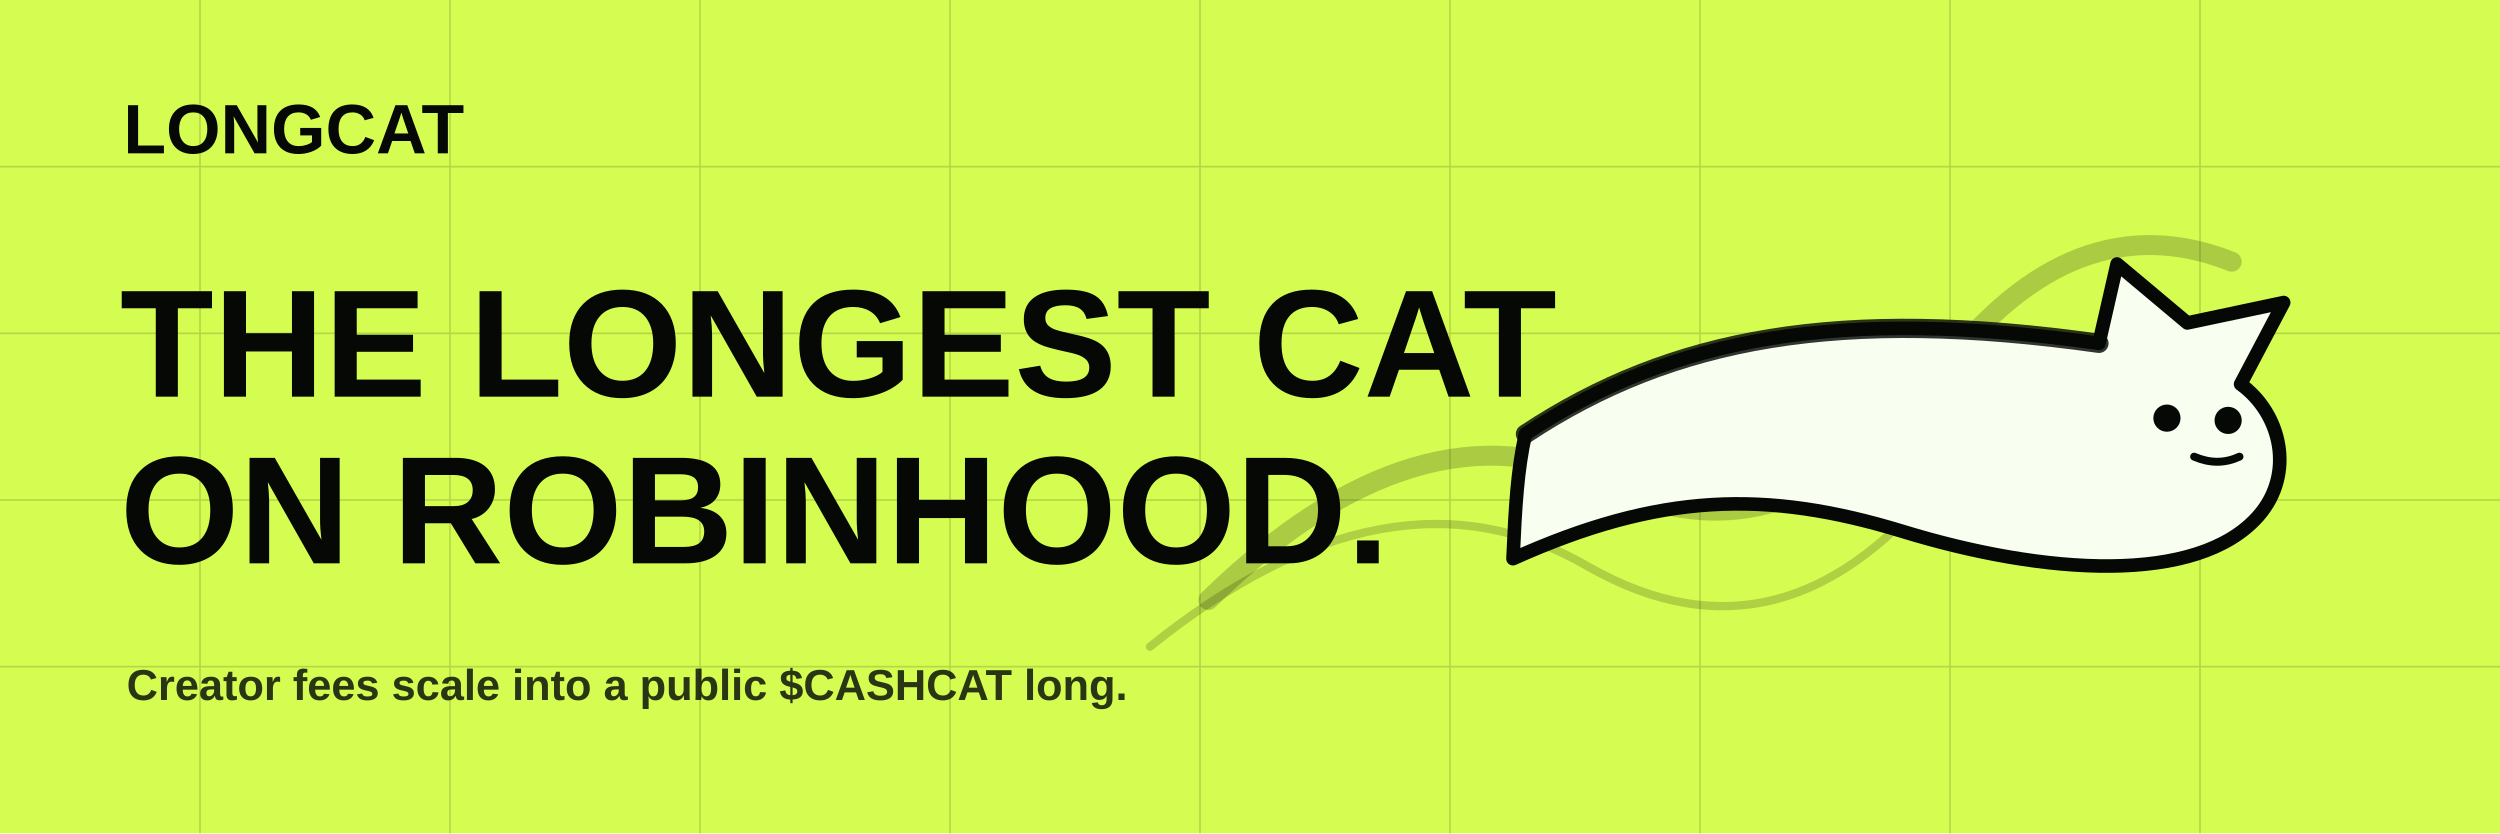
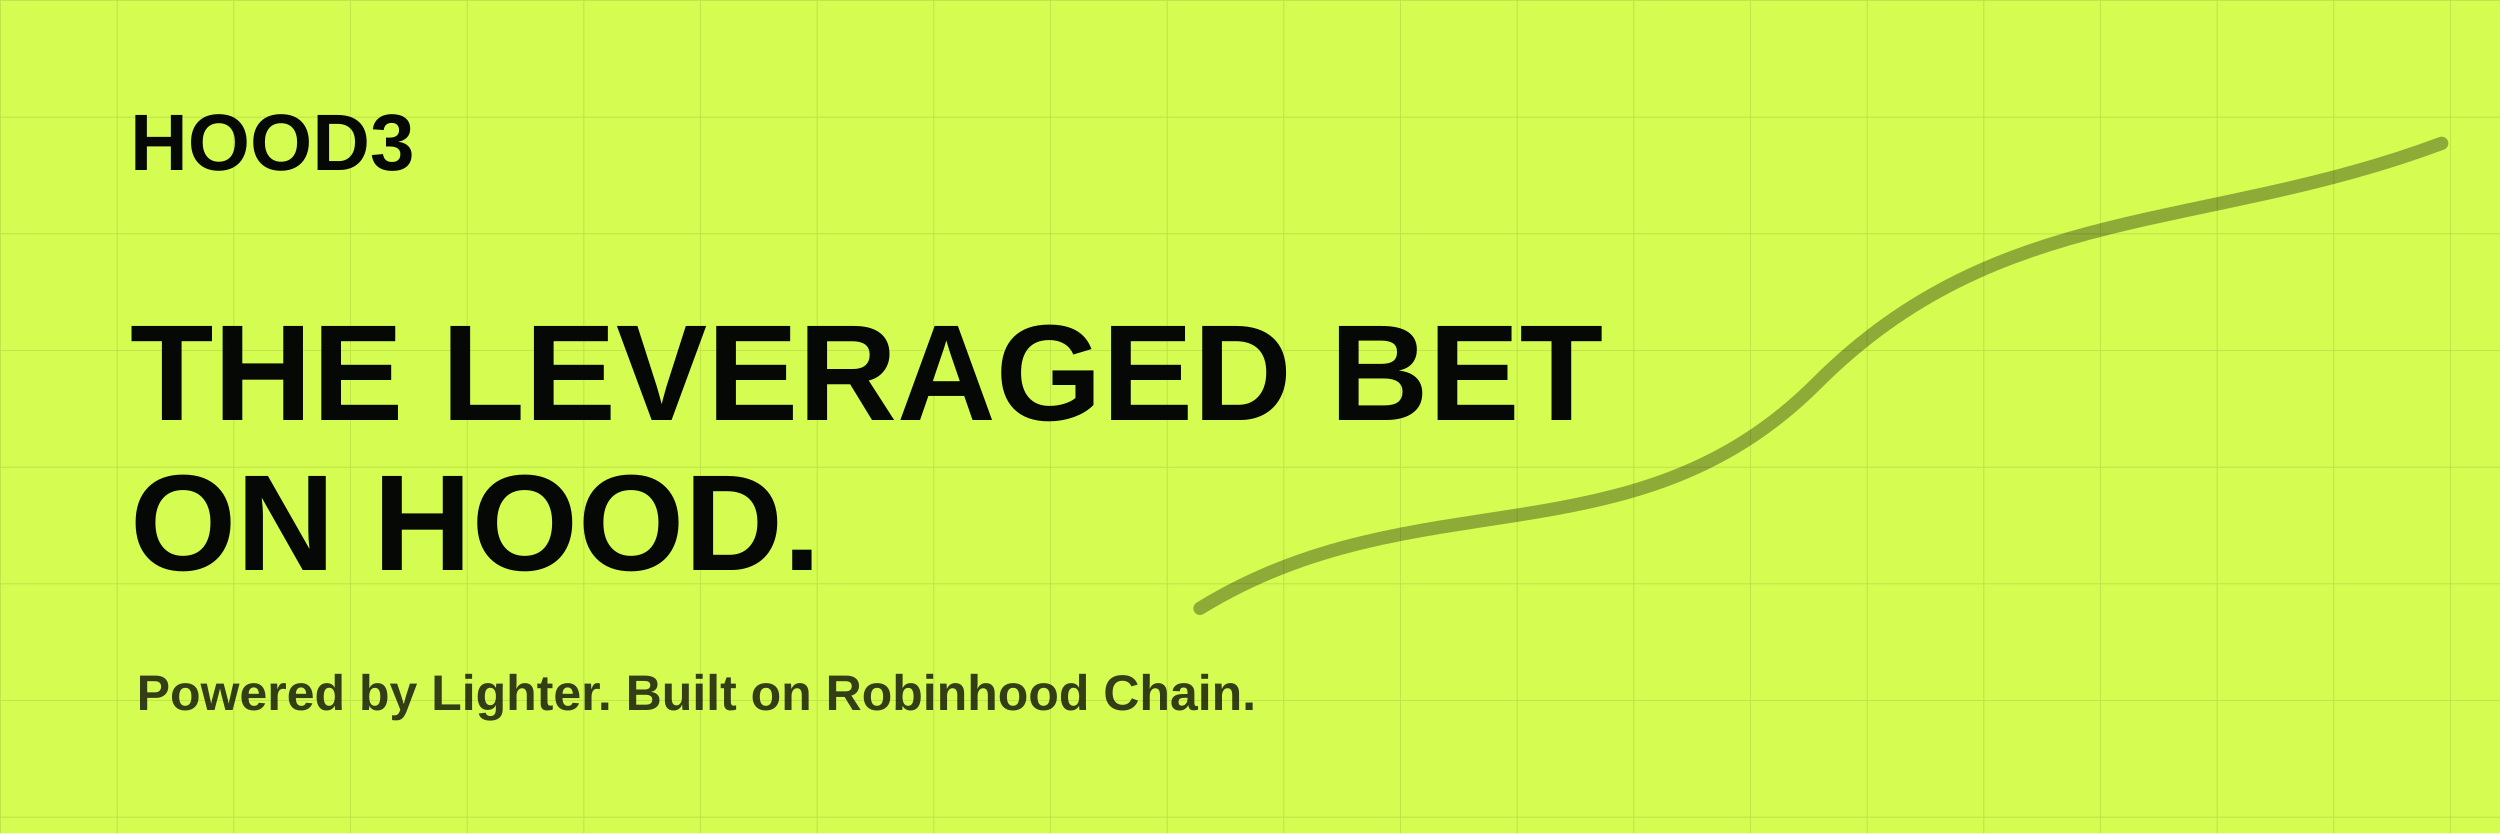
- <svg xmlns="http://www.w3.org/2000/svg" viewBox="0 0 1500 500" role="img" aria-label="Longcat X banner">
+ <svg xmlns="http://www.w3.org/2000/svg" viewBox="0 0 1500 500" role="img" aria-label="Hood3 X banner">
  <rect width="1500" height="500" fill="#d5fd51" />
-   <g opacity=".16" fill="none" stroke="#050805" stroke-width="1">
-     <path d="M0 100h1500M0 200h1500M0 300h1500M0 400h1500" />
-     <path d="M120 0v500M270 0v500M420 0v500M570 0v500M720 0v500M870 0v500M1020 0v500M1170 0v500M1320 0v500" />
-   </g>
-   <path d="M725 360c84-82 164-106 236-71 75 37 142 15 204-66 53-69 111-91 174-66" fill="none" stroke="#050805" stroke-width="12" stroke-linecap="round" opacity=".2" />
-   <path d="M690 388c97-78 184-94 263-48 79 45 151 26 216-58 56-72 116-95 180-68" fill="none" stroke="#050805" stroke-width="5" stroke-linecap="round" opacity=".18" />
-   <g transform="translate(850 36) scale(.68)">
-     <path d="M96 330c130-86 278-112 506-80l16-70 62 52 85-18-38 72c36 26 48 79 16 116-54 62-190 52-314 14-121-37-215-34-344 24 2-46 4-79 11-110Z" fill="#f8fff0" stroke="#050805" stroke-width="12" stroke-linejoin="round" />
-     <path d="M96 330c130-86 278-112 506-80" fill="none" stroke="#050805" stroke-width="17" stroke-linecap="round" opacity=".82" />
-     <circle cx="662" cy="316" r="12" fill="#050805" />
-     <circle cx="716" cy="318" r="12" fill="#050805" />
-     <path d="M686 350c14 6 27 6 40 0" fill="none" stroke="#050805" stroke-width="7" stroke-linecap="round" />
-   </g>
-   <text x="74" y="92" fill="#050805" font-family="Arial, Helvetica, sans-serif" font-size="42" font-weight="900" letter-spacing="0">LONGCAT</text>
-   <text x="72" y="238" fill="#050805" font-family="Arial, Helvetica, sans-serif" font-size="92" font-weight="950" letter-spacing="0">THE LONGEST CAT</text>
-   <text x="72" y="338" fill="#050805" font-family="Arial, Helvetica, sans-serif" font-size="92" font-weight="950" letter-spacing="0">ON ROBINHOOD.</text>
-   <text x="76" y="420" fill="#050805" font-family="Arial, Helvetica, sans-serif" font-size="26" font-weight="800" letter-spacing="0" opacity=".82">Creator fees scale into a public $CASHCAT long.</text>
+   <defs>
+     <pattern id="grid" width="70" height="70" patternUnits="userSpaceOnUse">
+       <path d="M70 0H0V70" fill="none" stroke="#050805" stroke-opacity=".12" stroke-width="1" />
+     </pattern>
+   </defs>
+   <rect width="1500" height="500" fill="url(#grid)" />
+   <path d="M720 365 C850 285 980 340 1090 230 S1320 140 1465 86" fill="none" stroke="#050805" stroke-width="8" stroke-linecap="round" opacity=".34" />
+   <text x="78" y="102" fill="#050805" font-family="Arial, Helvetica, sans-serif" font-size="48" font-weight="900">HOOD3</text>
+   <text x="78" y="252" fill="#050805" font-family="Arial, Helvetica, sans-serif" font-size="82" font-weight="900">THE LEVERAGED BET</text>
+   <text x="78" y="342" fill="#050805" font-family="Arial, Helvetica, sans-serif" font-size="82" font-weight="900">ON HOOD.</text>
+   <text x="82" y="426" fill="#050805" font-family="Arial, Helvetica, sans-serif" font-size="30" font-weight="900" opacity=".78">Powered by Lighter. Built on Robinhood Chain.</text>
</svg>
